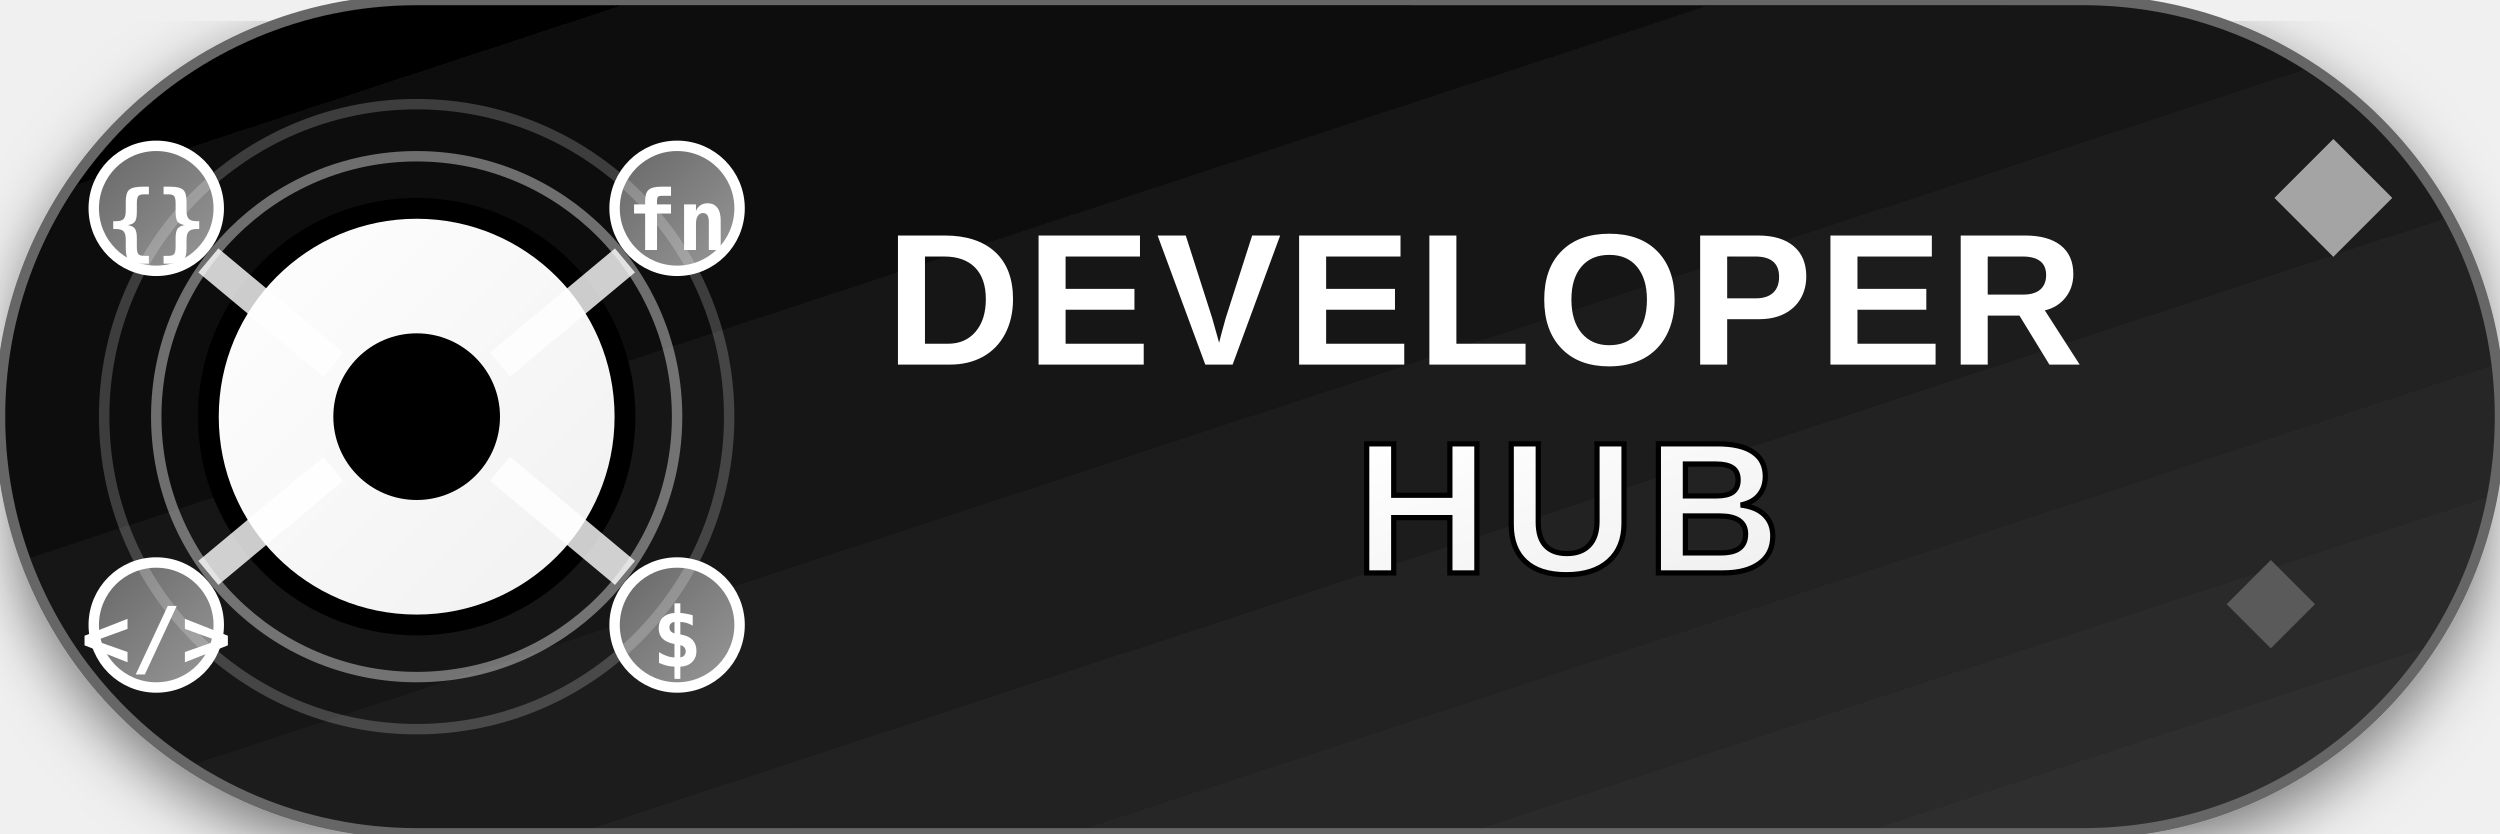
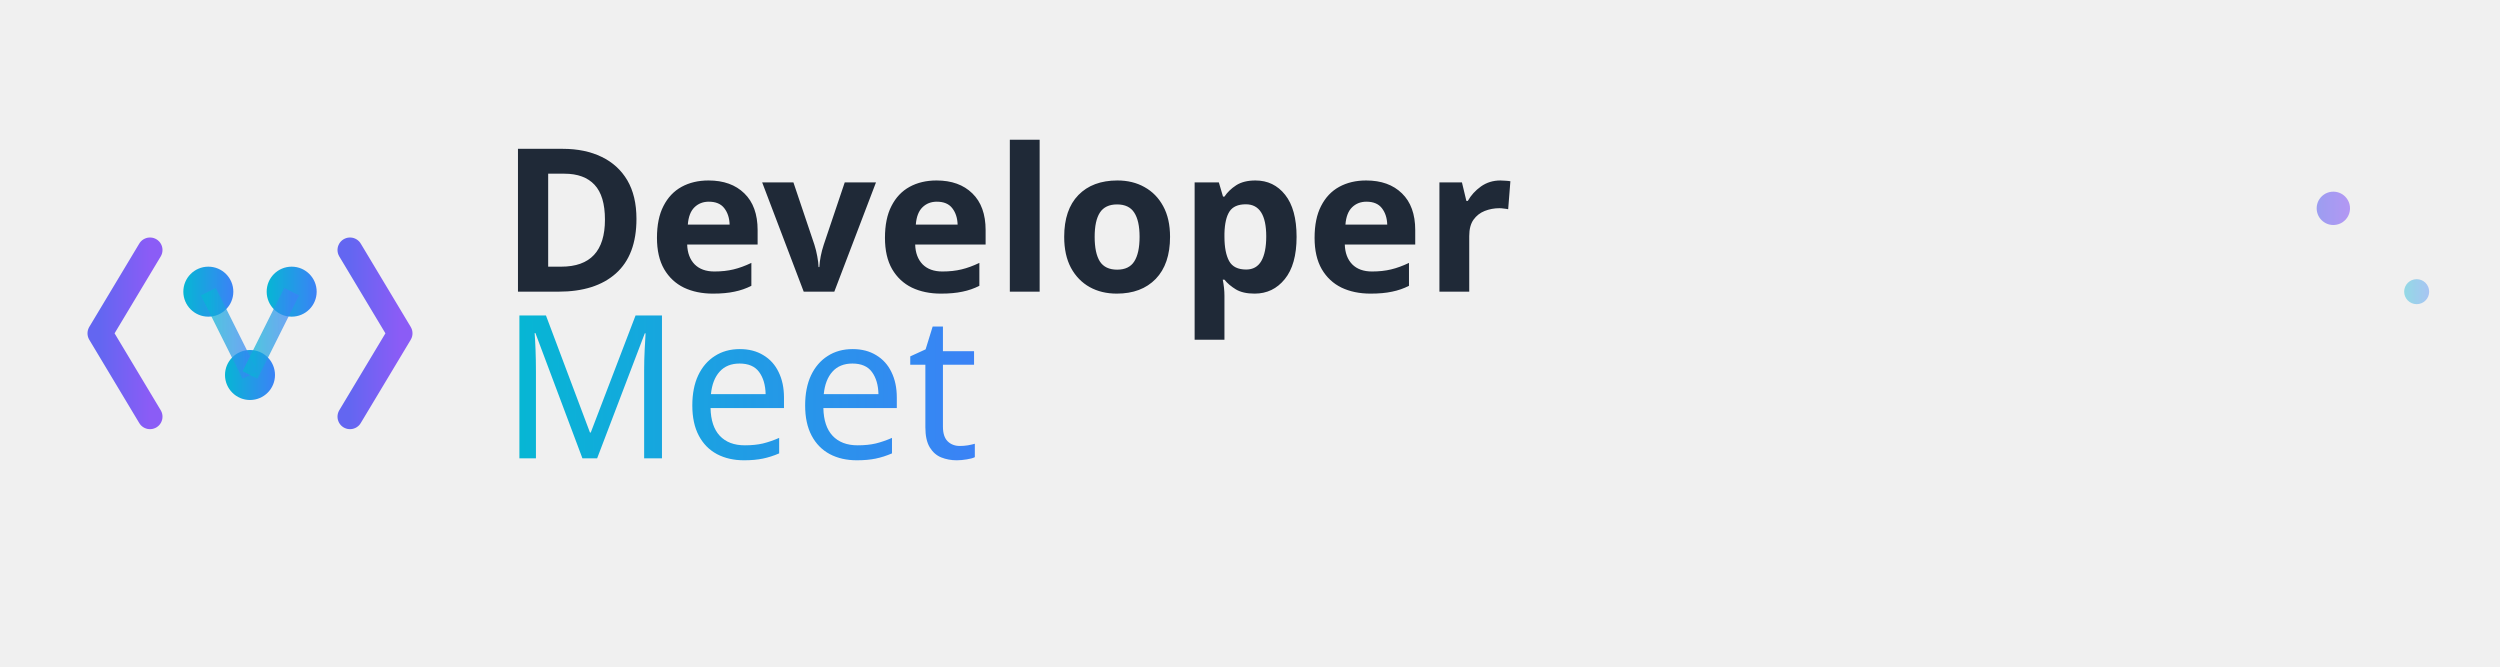
- <svg xmlns="http://www.w3.org/2000/svg" width="240" height="80" viewBox="0 0 240 80">
+ <svg xmlns="http://www.w3.org/2000/svg" viewBox="0 0 300 80">
  <defs>
-     <linearGradient id="whiteGrad" x1="0%" y1="0%" x2="100%" y2="100%">
-       <stop offset="0%" style="stop-color:#ffffff;stop-opacity:1" />
-       <stop offset="100%" style="stop-color:#f0f0f0;stop-opacity:1" />
+     <linearGradient id="gradient1" x1="0%" y1="0%" x2="100%" y2="0%">
+       <stop offset="0%" style="stop-color:#6366f1;stop-opacity:1" />
+       <stop offset="100%" style="stop-color:#8b5cf6;stop-opacity:1" />
    </linearGradient>
-     <linearGradient id="grayGrad" x1="0%" y1="0%" x2="100%" y2="100%">
-       <stop offset="0%" style="stop-color:#666666;stop-opacity:1" />
-       <stop offset="100%" style="stop-color:#999999;stop-opacity:1" />
+     <linearGradient id="gradient2" x1="0%" y1="0%" x2="100%" y2="0%">
+       <stop offset="0%" style="stop-color:#06b6d4;stop-opacity:1" />
+       <stop offset="100%" style="stop-color:#3b82f6;stop-opacity:1" />
    </linearGradient>
-     <linearGradient id="blackGrad" x1="0%" y1="0%" x2="100%" y2="100%">
-       <stop offset="0%" style="stop-color:#000000;stop-opacity:1" />
-       <stop offset="100%" style="stop-color:#333333;stop-opacity:1" />
-     </linearGradient>
-     <filter id="shadow">
-       <feDropShadow dx="0" dy="2" stdDeviation="3" flood-color="#000000" flood-opacity="0.5" />
-     </filter>
  </defs>
-   <rect x="0" y="0" width="240" height="80" rx="40" ry="40" fill="url(#blackGrad)" stroke="#666666" stroke-width="1" filter="url(#shadow)" />
-   <circle cx="40" cy="40" r="20" fill="url(#whiteGrad)" stroke="#000000" stroke-width="2" />
-   <circle cx="40" cy="40" r="8" fill="#000000" />
-   <circle cx="15" cy="20" r="6" fill="url(#grayGrad)" stroke="#ffffff" stroke-width="1" />
-   <circle cx="15" cy="60" r="6" fill="url(#grayGrad)" stroke="#ffffff" stroke-width="1" />
-   <circle cx="65" cy="20" r="6" fill="url(#grayGrad)" stroke="#ffffff" stroke-width="1" />
-   <circle cx="65" cy="60" r="6" fill="url(#grayGrad)" stroke="#ffffff" stroke-width="1" />
-   <line x1="20" y1="25" x2="32" y2="35" stroke="#ffffff" stroke-width="3" opacity="0.8" />
-   <line x1="20" y1="55" x2="32" y2="45" stroke="#ffffff" stroke-width="3" opacity="0.8" />
-   <line x1="60" y1="25" x2="48" y2="35" stroke="#ffffff" stroke-width="3" opacity="0.8" />
-   <line x1="60" y1="55" x2="48" y2="45" stroke="#ffffff" stroke-width="3" opacity="0.8" />
-   <text x="15" y="24" font-family="Monaco, monospace" font-size="8" font-weight="bold" fill="#ffffff" text-anchor="middle">{}</text>
-   <text x="15" y="64" font-family="Monaco, monospace" font-size="8" font-weight="bold" fill="#ffffff" text-anchor="middle">&lt;/&gt;</text>
-   <text x="65" y="24" font-family="Monaco, monospace" font-size="8" font-weight="bold" fill="#ffffff" text-anchor="middle">fn</text>
-   <text x="65" y="64" font-family="Monaco, monospace" font-size="8" font-weight="bold" fill="#ffffff" text-anchor="middle">$</text>
-   <text x="85" y="35" font-family="Arial, sans-serif" font-size="18" font-weight="900" fill="#ffffff" letter-spacing="0.5px">DEVELOPER</text>
-   <text x="130" y="55" font-family="Arial, sans-serif" font-size="18" font-weight="900" fill="url(#whiteGrad)" letter-spacing="1px" stroke="#000000" stroke-width="0.5">HUB</text>
-   <circle cx="40" cy="40" r="25" fill="none" stroke="#ffffff" stroke-width="1" opacity="0.4" />
-   <circle cx="40" cy="40" r="30" fill="none" stroke="#ffffff" stroke-width="1" opacity="0.2" />
-   <rect x="220" y="15" width="8" height="8" fill="#ffffff" opacity="0.6" transform="rotate(45 224 19)" />
-   <rect x="215" y="55" width="6" height="6" fill="#666666" opacity="0.8" transform="rotate(45 218 58)" />
+   <g transform="translate(10, 20)">
+     <path d="M8 10 L2 20 L8 30" stroke="url(#gradient1)" stroke-width="3" fill="none" stroke-linecap="round" stroke-linejoin="round" />
+     <path d="M32 10 L38 20 L32 30" stroke="url(#gradient1)" stroke-width="3" fill="none" stroke-linecap="round" stroke-linejoin="round" />
+     <circle cx="15" cy="15" r="3" fill="url(#gradient2)" />
+     <circle cx="25" cy="15" r="3" fill="url(#gradient2)" />
+     <circle cx="20" cy="25" r="3" fill="url(#gradient2)" />
+     <line x1="15" y1="15" x2="25" y2="15" stroke="url(#gradient2)" stroke-width="2" opacity="0.7" />
+     <line x1="15" y1="15" x2="20" y2="25" stroke="url(#gradient2)" stroke-width="2" opacity="0.7" />
+     <line x1="25" y1="15" x2="20" y2="25" stroke="url(#gradient2)" stroke-width="2" opacity="0.7" />
+   </g>
+   <text x="60" y="35" font-family="'Segoe UI', system-ui, sans-serif" font-size="24" font-weight="700" fill="#1f2937">
+     Developer
+   </text>
+   <text x="60" y="55" font-family="'Segoe UI', system-ui, sans-serif" font-size="24" font-weight="300" fill="url(#gradient2)">
+     Meet
+   </text>
+   <circle cx="280" cy="25" r="2" fill="url(#gradient1)" opacity="0.6" />
+   <circle cx="290" cy="35" r="1.5" fill="url(#gradient2)" opacity="0.4" />
</svg>
